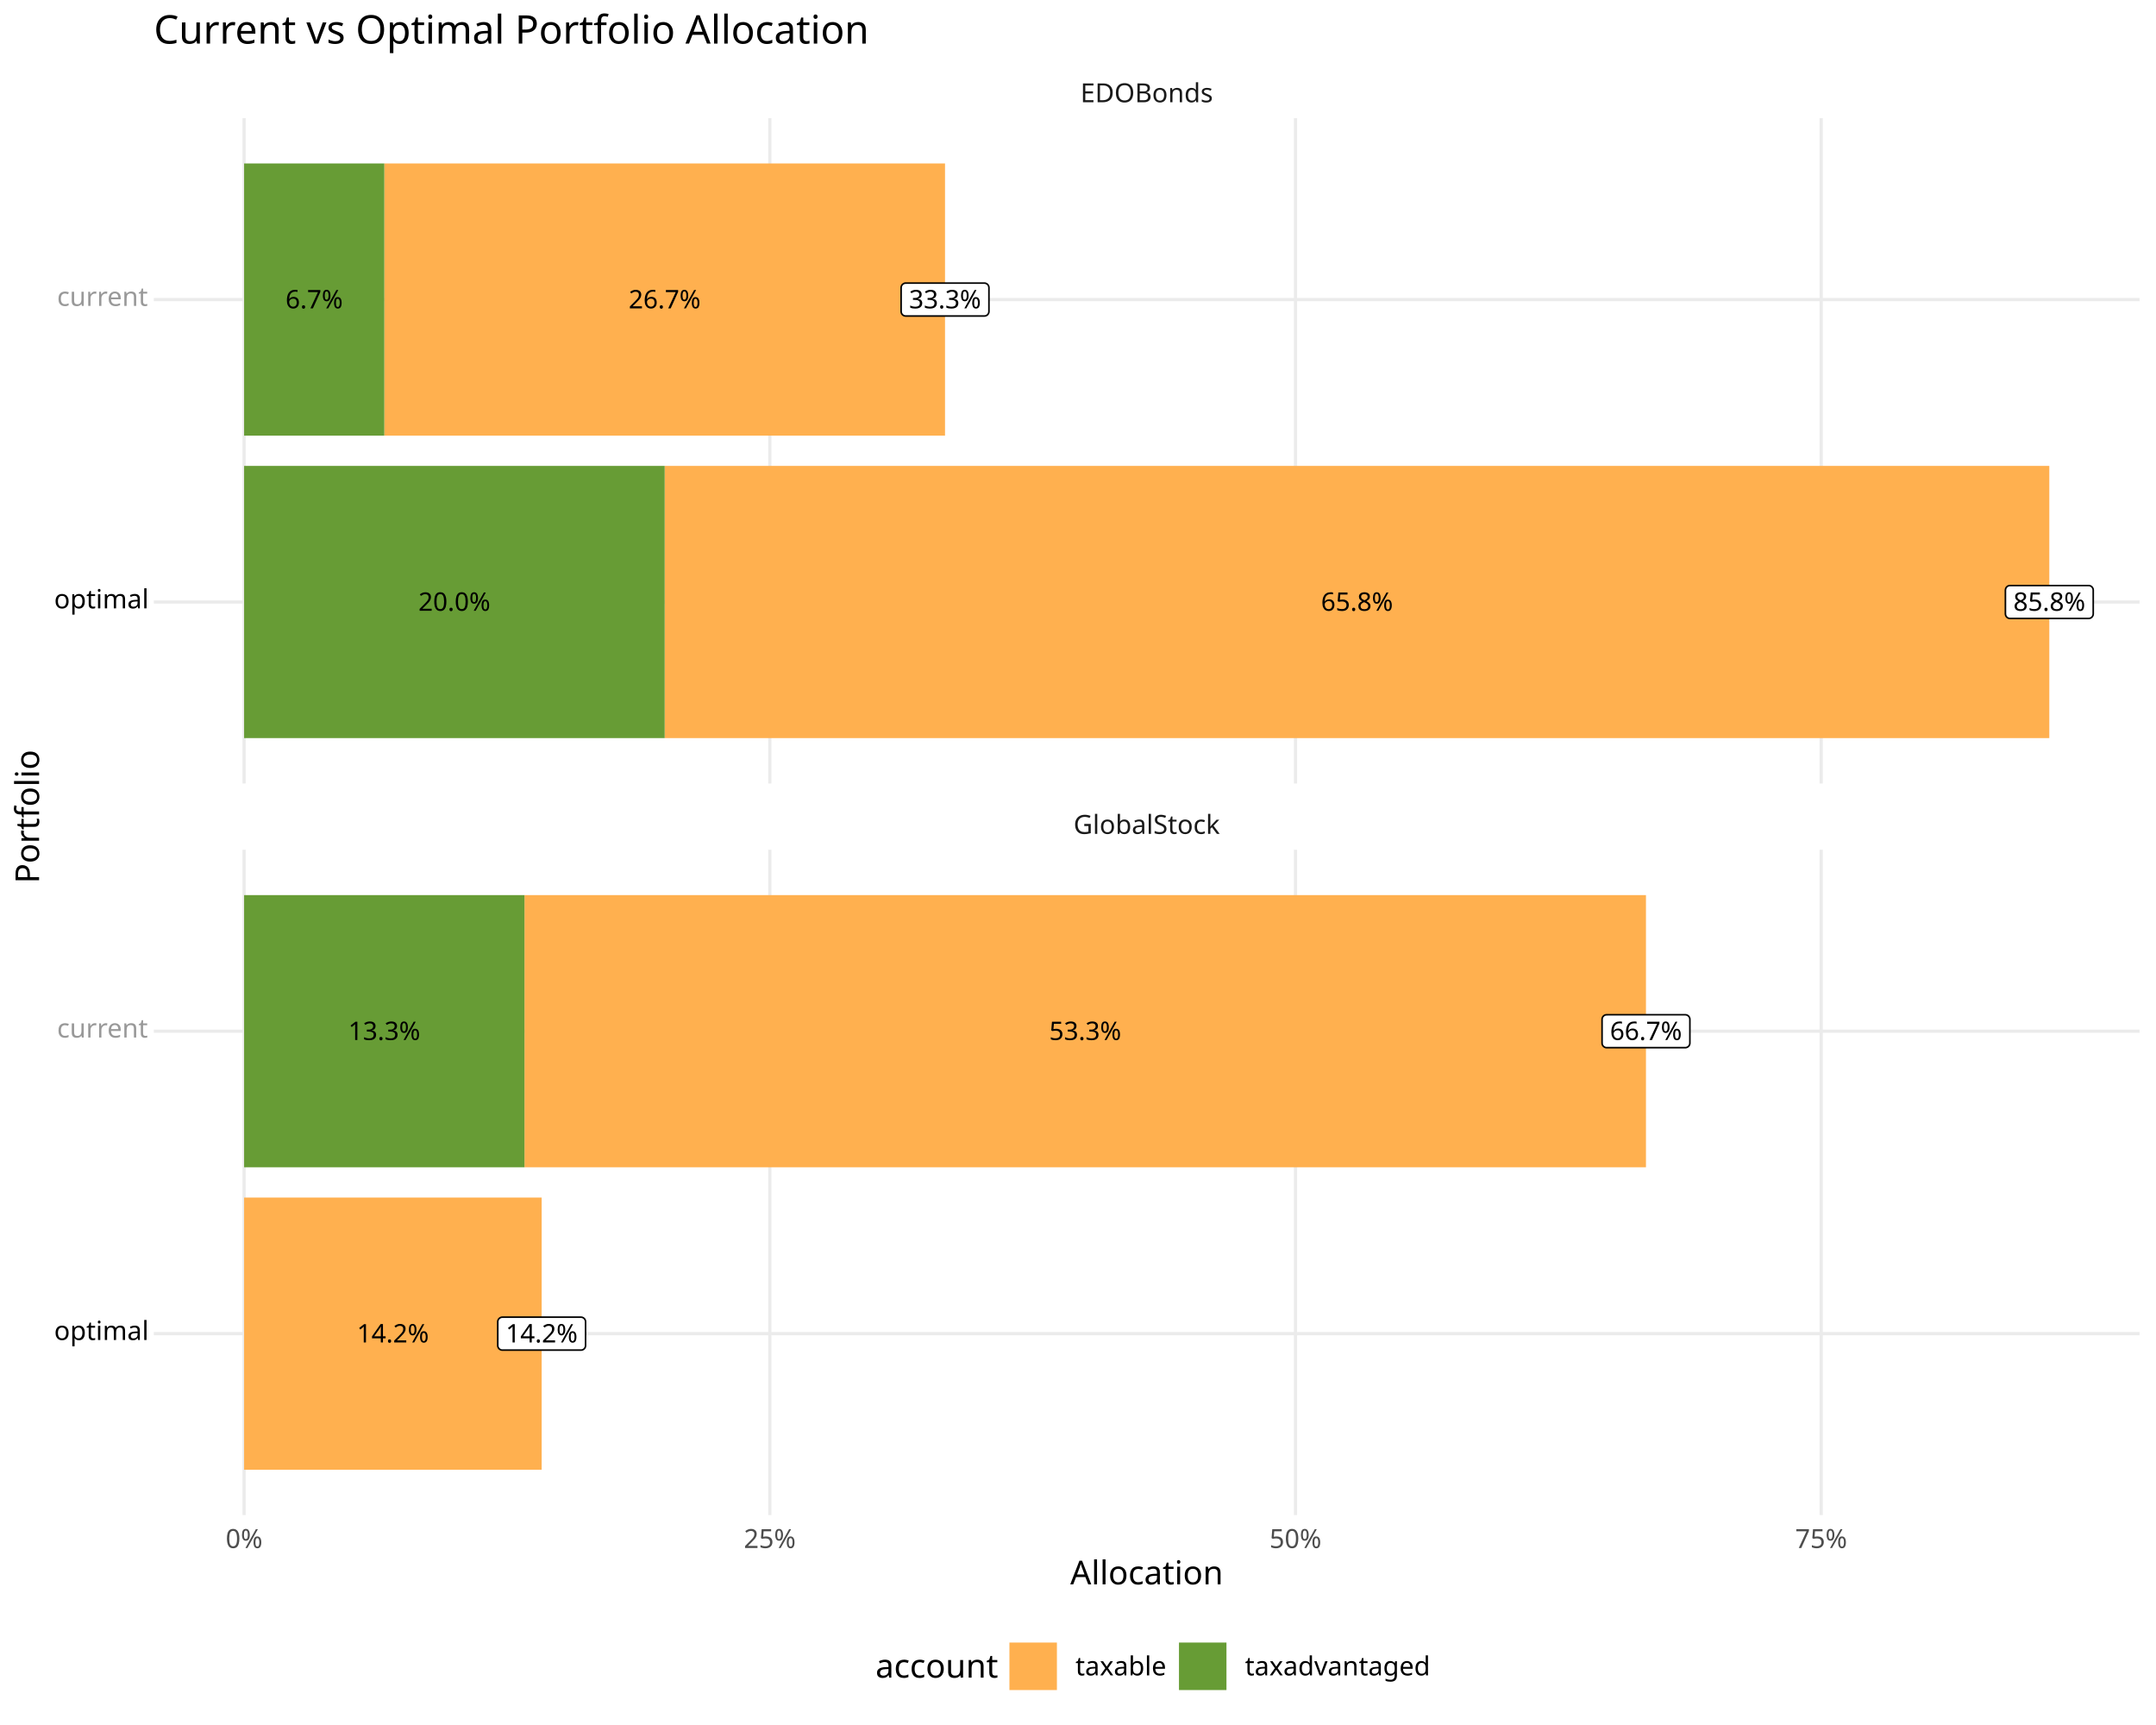
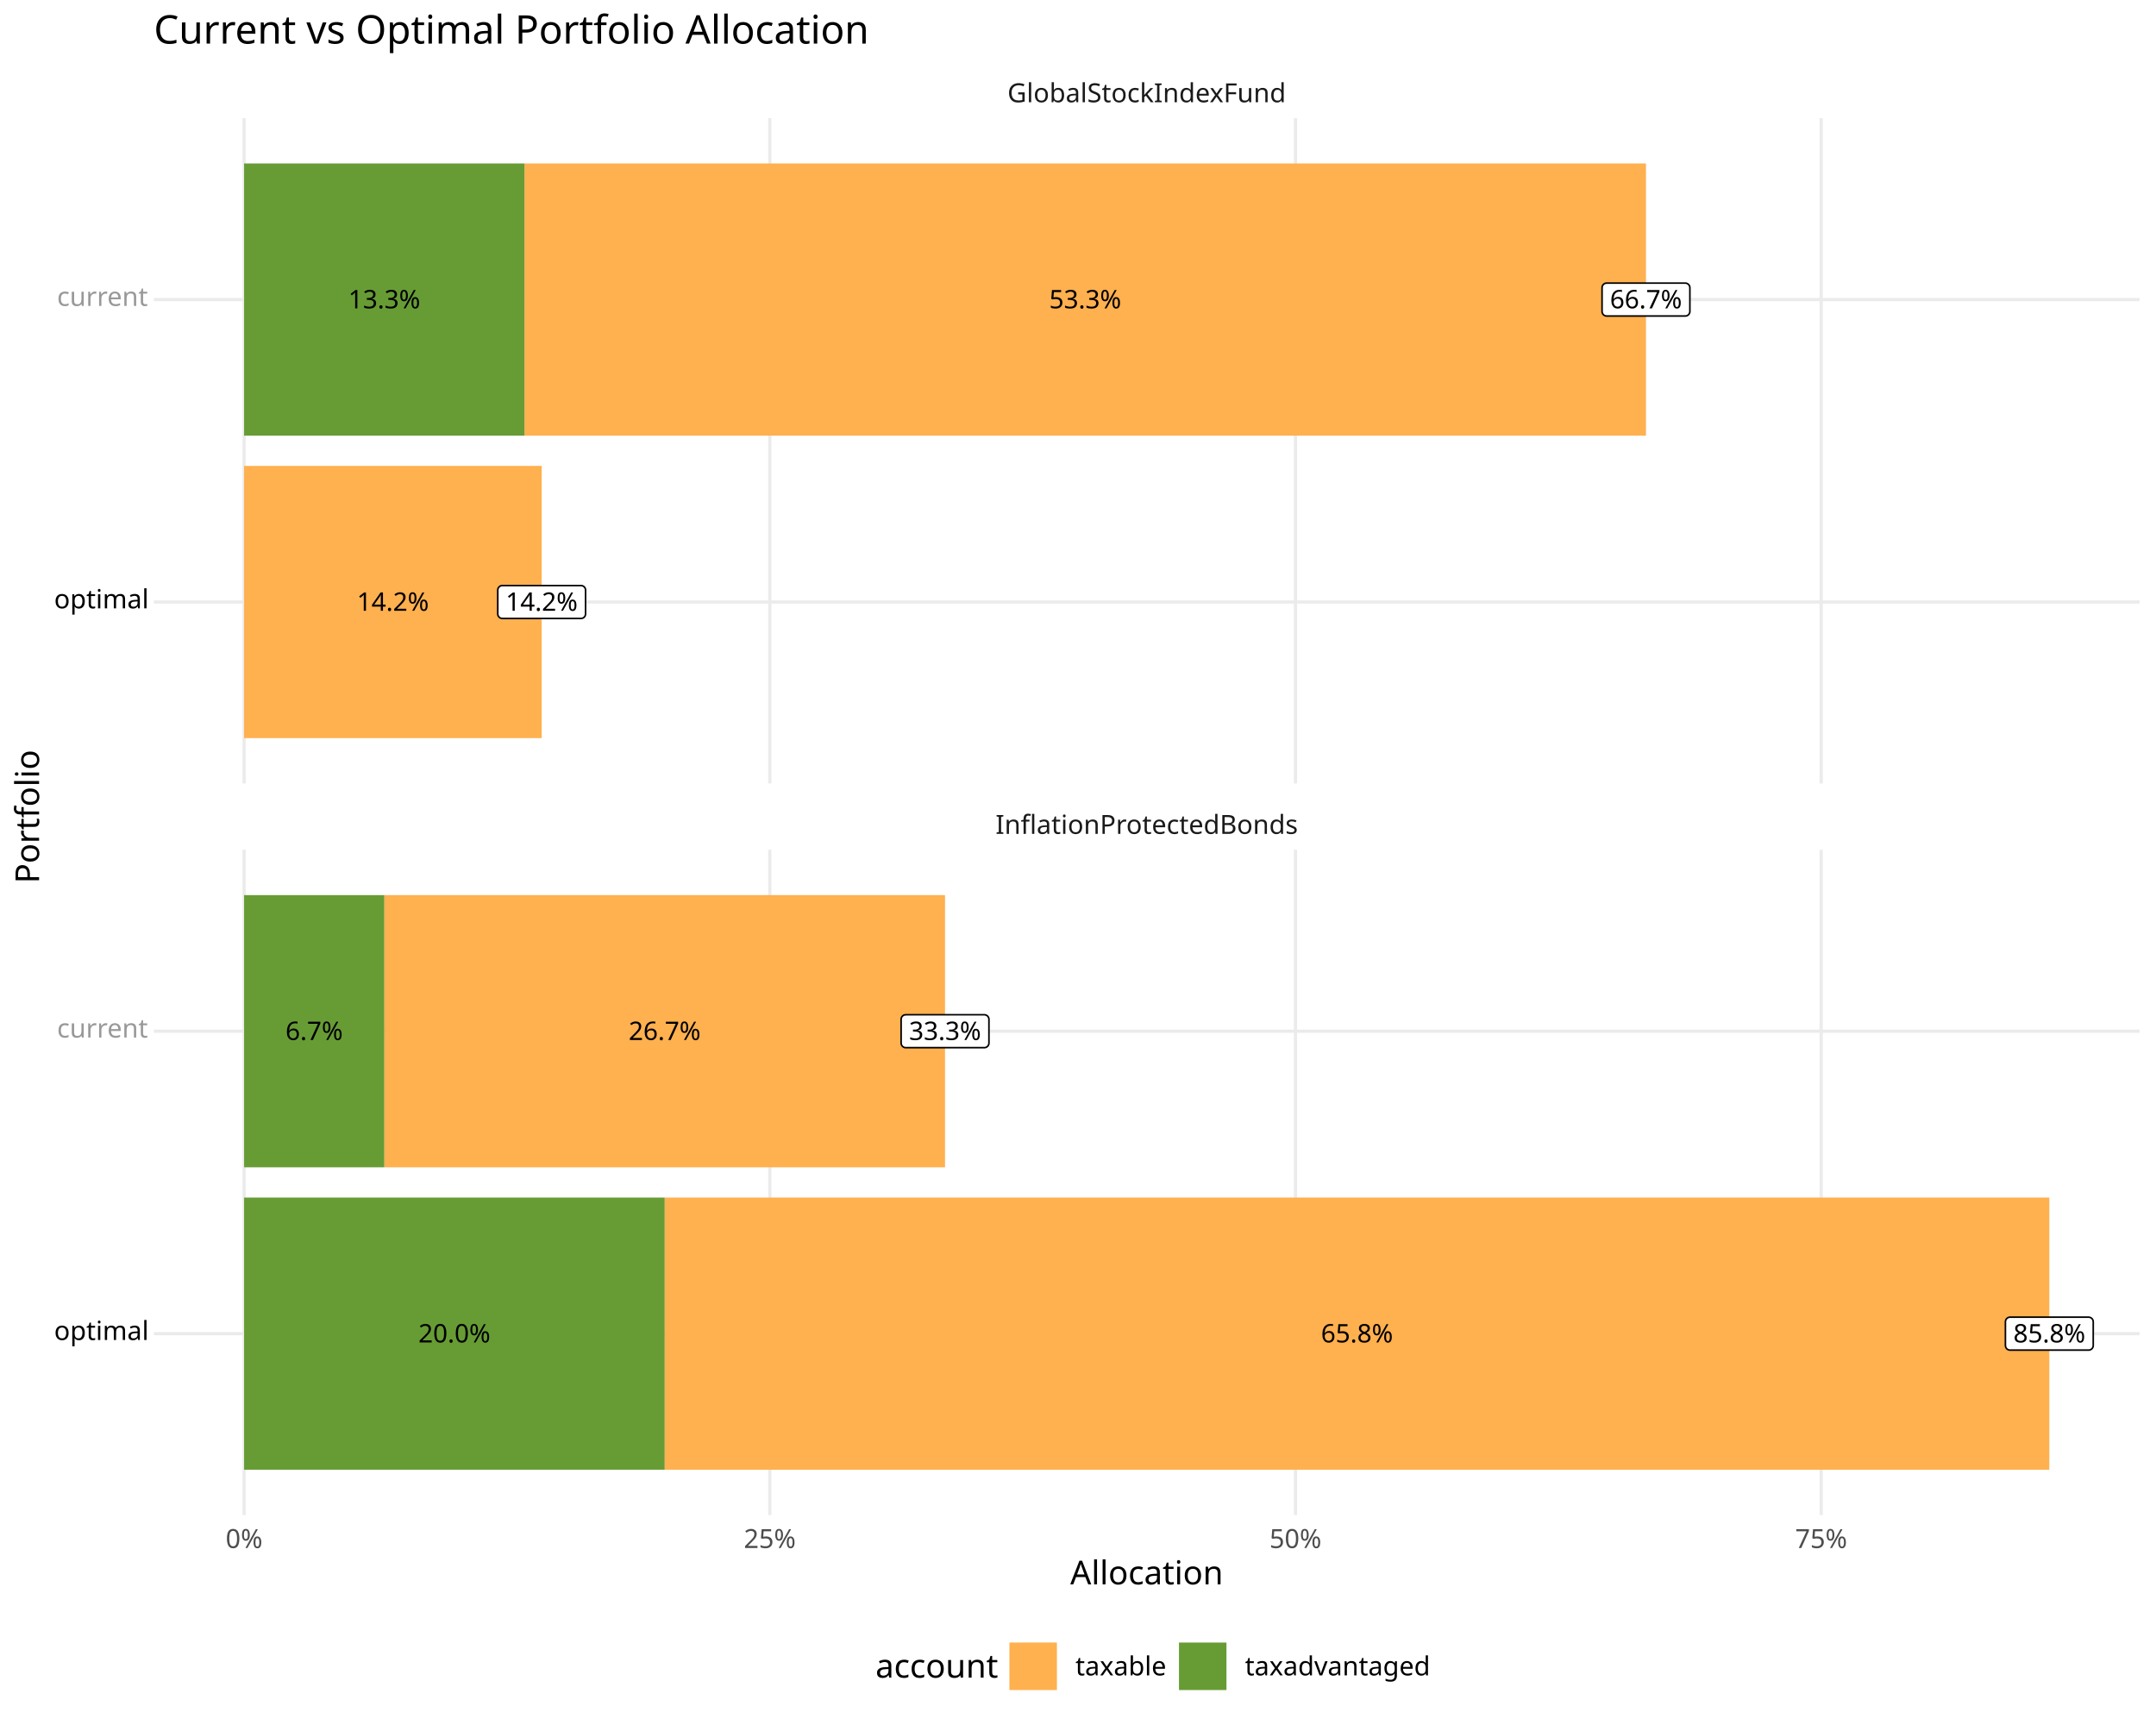
<svg xmlns="http://www.w3.org/2000/svg" class="svglite" data-engine-version="2.0" width="720.00pt" height="576.00pt" viewBox="0 0 720.00 576.00">
  <defs>
    <style type="text/css">
    .svglite line, .svglite polyline, .svglite polygon, .svglite path, .svglite rect, .svglite circle {
      fill: none;
      stroke: #000000;
      stroke-linecap: round;
      stroke-linejoin: round;
      stroke-miterlimit: 10.00;
    }
  </style>
  </defs>
  <rect width="100%" height="100%" style="stroke: none; fill: #FFFFFF;" />
  <defs>
    <clipPath id="cpMC4wMHw3MjAuMDB8MC4wMHw1NzYuMDA=">
      <rect x="0.00" y="0.00" width="720.00" height="576.00" />
    </clipPath>
  </defs>
  <g clip-path="url(#cpMC4wMHw3MjAuMDB8MC4wMHw1NzYuMDA=)">
</g>
  <defs>
    <clipPath id="cpNTEuMzd8NzE0LjUyfDM5LjQzfDI2MS42MQ==">
      <rect x="51.37" y="39.43" width="663.15" height="222.18" />
    </clipPath>
  </defs>
  <g clip-path="url(#cpNTEuMzd8NzE0LjUyfDM5LjQzfDI2MS42MQ==)">
    <polyline points="51.37,201.02 714.52,201.02 " style="stroke-width: 1.07; stroke: #EBEBEB; stroke-linecap: butt;" />
    <polyline points="51.37,100.03 714.52,100.03 " style="stroke-width: 1.07; stroke: #EBEBEB; stroke-linecap: butt;" />
    <polyline points="81.52,261.61 81.52,39.43 " style="stroke-width: 1.07; stroke: #EBEBEB; stroke-linecap: butt;" />
    <polyline points="257.08,261.61 257.08,39.43 " style="stroke-width: 1.07; stroke: #EBEBEB; stroke-linecap: butt;" />
    <polyline points="432.63,261.61 432.63,39.43 " style="stroke-width: 1.07; stroke: #EBEBEB; stroke-linecap: butt;" />
    <polyline points="608.19,261.61 608.19,39.43 " style="stroke-width: 1.07; stroke: #EBEBEB; stroke-linecap: butt;" />
-     <rect x="221.96" y="155.57" width="462.41" height="90.89" style="stroke-width: 1.07; stroke: none; stroke-linecap: butt; stroke-linejoin: miter; fill: #FFB04F;" />
-     <rect x="81.52" y="155.57" width="140.45" height="90.89" style="stroke-width: 1.07; stroke: none; stroke-linecap: butt; stroke-linejoin: miter; fill: #679C35;" />
-     <rect x="128.33" y="54.58" width="187.26" height="90.89" style="stroke-width: 1.07; stroke: none; stroke-linecap: butt; stroke-linejoin: miter; fill: #FFB04F;" />
-     <rect x="81.52" y="54.58" width="46.82" height="90.89" style="stroke-width: 1.07; stroke: none; stroke-linecap: butt; stroke-linejoin: miter; fill: #679C35;" />
-     <text x="453.17" y="203.95" text-anchor="middle" style="font-size: 8.54px; font-family: sans;" textLength="24.20px" lengthAdjust="spacingAndGlyphs">65.8%</text>
-     <text x="151.74" y="203.95" text-anchor="middle" style="font-size: 8.54px; font-family: sans;" textLength="24.20px" lengthAdjust="spacingAndGlyphs">20.0%</text>
-     <text x="221.96" y="102.96" text-anchor="middle" style="font-size: 8.54px; font-family: sans;" textLength="24.20px" lengthAdjust="spacingAndGlyphs">26.7%</text>
-     <text x="104.92" y="102.96" text-anchor="middle" style="font-size: 8.54px; font-family: sans;" textLength="19.46px" lengthAdjust="spacingAndGlyphs">6.7%</text>
-     <polygon points="671.25,206.51 697.50,206.51 697.44,206.51 697.69,206.50 697.93,206.45 698.16,206.37 698.38,206.24 698.57,206.09 698.73,205.90 698.86,205.69 698.96,205.46 699.02,205.22 699.04,204.98 699.04,204.98 699.04,197.05 699.04,197.05 699.02,196.81 698.96,196.57 698.86,196.34 698.73,196.13 698.57,195.95 698.38,195.79 698.16,195.67 697.93,195.58 697.69,195.53 697.50,195.52 671.25,195.52 671.44,195.53 671.19,195.52 670.94,195.55 670.71,195.62 670.48,195.72 670.28,195.86 670.10,196.04 669.95,196.23 669.84,196.45 669.76,196.69 669.72,196.93 669.71,197.05 669.71,204.98 669.72,204.85 669.72,205.10 669.76,205.35 669.84,205.58 669.95,205.80 670.10,206.00 670.28,206.17 670.48,206.31 670.71,206.41 670.94,206.48 671.19,206.51 " style="stroke-width: 0.53; fill: #FFFFFF;" />
-     <text x="684.38" y="203.95" text-anchor="middle" style="font-size: 8.54px; font-family: sans;" textLength="24.20px" lengthAdjust="spacingAndGlyphs">85.8%</text>
-     <polygon points="302.47,105.52 328.72,105.52 328.66,105.52 328.91,105.51 329.15,105.46 329.38,105.38 329.59,105.25 329.79,105.10 329.95,104.91 330.08,104.70 330.18,104.48 330.24,104.23 330.26,103.99 330.26,103.99 330.26,96.07 330.26,96.07 330.24,95.82 330.18,95.58 330.08,95.35 329.95,95.14 329.79,94.96 329.59,94.80 329.38,94.68 329.15,94.59 328.91,94.54 328.72,94.53 302.47,94.53 302.65,94.54 302.41,94.53 302.16,94.56 301.92,94.63 301.70,94.73 301.50,94.88 301.32,95.05 301.17,95.24 301.06,95.46 300.98,95.70 300.94,95.94 300.93,96.07 300.93,103.99 300.94,103.86 300.94,104.11 300.98,104.36 301.06,104.59 301.17,104.81 301.32,105.01 301.50,105.18 301.70,105.32 301.92,105.43 302.16,105.49 302.41,105.52 " style="stroke-width: 0.53; fill: #FFFFFF;" />
-     <text x="315.60" y="102.96" text-anchor="middle" style="font-size: 8.54px; font-family: sans;" textLength="24.20px" lengthAdjust="spacingAndGlyphs">33.3%</text>
+     <rect x="81.52" y="155.57" width="99.37" height="90.89" style="stroke-width: 1.07; stroke: none; stroke-linecap: butt; stroke-linejoin: miter; fill: #FFB04F;" />
+     <rect x="81.52" y="155.57" width="0" height="90.89" style="stroke-width: 1.07; stroke: none; stroke-linecap: butt; stroke-linejoin: miter; fill: #679C35;" />
+     <rect x="175.15" y="54.58" width="374.52" height="90.89" style="stroke-width: 1.07; stroke: none; stroke-linecap: butt; stroke-linejoin: miter; fill: #FFB04F;" />
+     <rect x="81.52" y="54.58" width="93.63" height="90.89" style="stroke-width: 1.07; stroke: none; stroke-linecap: butt; stroke-linejoin: miter; fill: #679C35;" />
+     <text x="131.20" y="203.95" text-anchor="middle" style="font-size: 8.54px; font-family: sans;" textLength="24.20px" lengthAdjust="spacingAndGlyphs">14.2%</text>
+     <text x="362.41" y="102.96" text-anchor="middle" style="font-size: 8.54px; font-family: sans;" textLength="24.20px" lengthAdjust="spacingAndGlyphs">53.3%</text>
+     <text x="128.33" y="102.96" text-anchor="middle" style="font-size: 8.54px; font-family: sans;" textLength="24.20px" lengthAdjust="spacingAndGlyphs">13.3%</text>
+     <polygon points="167.76,206.51 194.02,206.51 193.96,206.51 194.20,206.50 194.44,206.45 194.68,206.37 194.89,206.24 195.08,206.09 195.25,205.90 195.38,205.69 195.47,205.46 195.53,205.22 195.55,204.98 195.55,204.98 195.55,197.05 195.55,197.05 195.53,196.81 195.47,196.57 195.38,196.34 195.25,196.13 195.08,195.95 194.89,195.79 194.68,195.67 194.44,195.58 194.20,195.53 194.02,195.52 167.76,195.52 167.95,195.53 167.70,195.52 167.46,195.55 167.22,195.62 167.00,195.72 166.79,195.86 166.61,196.04 166.47,196.23 166.35,196.45 166.27,196.69 166.23,196.93 166.23,197.05 166.23,204.98 166.23,204.85 166.23,205.10 166.27,205.35 166.35,205.58 166.47,205.80 166.61,206.00 166.79,206.17 167.00,206.31 167.22,206.41 167.46,206.48 167.70,206.51 " style="stroke-width: 0.53; fill: #FFFFFF;" />
+     <text x="180.89" y="203.95" text-anchor="middle" style="font-size: 8.54px; font-family: sans;" textLength="24.20px" lengthAdjust="spacingAndGlyphs">14.2%</text>
+     <polygon points="536.55,105.52 562.80,105.52 562.74,105.52 562.98,105.51 563.23,105.46 563.46,105.38 563.67,105.25 563.86,105.10 564.03,104.91 564.16,104.70 564.26,104.48 564.32,104.23 564.34,103.99 564.34,103.99 564.34,96.07 564.34,96.07 564.32,95.82 564.26,95.58 564.16,95.35 564.03,95.14 563.86,94.96 563.67,94.80 563.46,94.68 563.23,94.59 562.98,94.54 562.80,94.53 536.55,94.53 536.73,94.54 536.48,94.53 536.24,94.56 536.00,94.63 535.78,94.73 535.58,94.88 535.40,95.05 535.25,95.24 535.13,95.46 535.05,95.70 535.02,95.94 535.01,96.07 535.01,103.99 535.02,103.86 535.02,104.11 535.05,104.36 535.13,104.59 535.25,104.81 535.40,105.01 535.58,105.18 535.78,105.32 536.00,105.43 536.24,105.49 536.48,105.52 " style="stroke-width: 0.53; fill: #FFFFFF;" />
+     <text x="549.67" y="102.96" text-anchor="middle" style="font-size: 8.54px; font-family: sans;" textLength="24.20px" lengthAdjust="spacingAndGlyphs">66.7%</text>
  </g>
  <g clip-path="url(#cpMC4wMHw3MjAuMDB8MC4wMHw1NzYuMDA=)">
</g>
  <defs>
    <clipPath id="cpNTEuMzd8NzE0LjUyfDI4My43NHw1MDUuOTE=">
      <rect x="51.37" y="283.74" width="663.15" height="222.18" />
    </clipPath>
  </defs>
  <g clip-path="url(#cpNTEuMzd8NzE0LjUyfDI4My43NHw1MDUuOTE=)">
    <polyline points="51.37,445.32 714.52,445.32 " style="stroke-width: 1.07; stroke: #EBEBEB; stroke-linecap: butt;" />
    <polyline points="51.37,344.33 714.52,344.33 " style="stroke-width: 1.07; stroke: #EBEBEB; stroke-linecap: butt;" />
    <polyline points="81.52,505.91 81.52,283.74 " style="stroke-width: 1.07; stroke: #EBEBEB; stroke-linecap: butt;" />
    <polyline points="257.08,505.91 257.08,283.74 " style="stroke-width: 1.07; stroke: #EBEBEB; stroke-linecap: butt;" />
    <polyline points="432.63,505.91 432.63,283.74 " style="stroke-width: 1.07; stroke: #EBEBEB; stroke-linecap: butt;" />
    <polyline points="608.19,505.91 608.19,283.74 " style="stroke-width: 1.07; stroke: #EBEBEB; stroke-linecap: butt;" />
-     <rect x="81.52" y="399.88" width="99.37" height="90.89" style="stroke-width: 1.07; stroke: none; stroke-linecap: butt; stroke-linejoin: miter; fill: #FFB04F;" />
-     <rect x="81.52" y="399.88" width="0" height="90.89" style="stroke-width: 1.07; stroke: none; stroke-linecap: butt; stroke-linejoin: miter; fill: #679C35;" />
-     <rect x="175.15" y="298.89" width="374.52" height="90.89" style="stroke-width: 1.07; stroke: none; stroke-linecap: butt; stroke-linejoin: miter; fill: #FFB04F;" />
-     <rect x="81.52" y="298.89" width="93.63" height="90.89" style="stroke-width: 1.07; stroke: none; stroke-linecap: butt; stroke-linejoin: miter; fill: #679C35;" />
-     <text x="131.20" y="448.26" text-anchor="middle" style="font-size: 8.54px; font-family: sans;" textLength="24.20px" lengthAdjust="spacingAndGlyphs">14.2%</text>
-     <text x="362.41" y="347.27" text-anchor="middle" style="font-size: 8.54px; font-family: sans;" textLength="24.20px" lengthAdjust="spacingAndGlyphs">53.3%</text>
-     <text x="128.33" y="347.27" text-anchor="middle" style="font-size: 8.54px; font-family: sans;" textLength="24.20px" lengthAdjust="spacingAndGlyphs">13.3%</text>
-     <polygon points="167.76,450.82 194.02,450.82 193.96,450.82 194.20,450.81 194.44,450.76 194.68,450.67 194.89,450.55 195.08,450.39 195.25,450.21 195.38,450.00 195.47,449.77 195.53,449.53 195.55,449.28 195.55,449.28 195.55,441.36 195.55,441.36 195.53,441.11 195.47,440.87 195.38,440.65 195.25,440.44 195.08,440.25 194.89,440.10 194.68,439.97 194.44,439.88 194.20,439.83 194.02,439.82 167.76,439.82 167.95,439.83 167.70,439.82 167.46,439.85 167.22,439.92 167.00,440.03 166.79,440.17 166.61,440.34 166.47,440.54 166.35,440.76 166.27,440.99 166.23,441.24 166.23,441.36 166.23,449.28 166.23,449.16 166.23,449.41 166.27,449.65 166.35,449.89 166.47,450.10 166.61,450.30 166.79,450.47 167.00,450.61 167.22,450.72 167.46,450.79 167.70,450.82 " style="stroke-width: 0.53; fill: #FFFFFF;" />
-     <text x="180.89" y="448.26" text-anchor="middle" style="font-size: 8.54px; font-family: sans;" textLength="24.20px" lengthAdjust="spacingAndGlyphs">14.2%</text>
-     <polygon points="536.55,349.83 562.80,349.83 562.74,349.83 562.98,349.82 563.23,349.77 563.46,349.68 563.67,349.56 563.86,349.40 564.03,349.22 564.16,349.01 564.26,348.78 564.32,348.54 564.34,348.29 564.34,348.29 564.34,340.37 564.34,340.37 564.32,340.12 564.26,339.88 564.16,339.66 564.03,339.45 563.86,339.26 563.67,339.11 563.46,338.98 563.23,338.90 562.98,338.85 562.80,338.83 536.55,338.83 536.73,338.85 536.48,338.84 536.24,338.87 536.00,338.93 535.78,339.04 535.58,339.18 535.40,339.35 535.25,339.55 535.13,339.77 535.05,340.00 535.02,340.25 535.01,340.37 535.01,348.29 535.02,348.17 535.02,348.42 535.05,348.66 535.13,348.90 535.25,349.11 535.40,349.31 535.58,349.48 535.78,349.62 536.00,349.73 536.24,349.80 536.48,349.83 " style="stroke-width: 0.53; fill: #FFFFFF;" />
-     <text x="549.67" y="347.27" text-anchor="middle" style="font-size: 8.54px; font-family: sans;" textLength="24.20px" lengthAdjust="spacingAndGlyphs">66.7%</text>
+     <rect x="221.96" y="399.88" width="462.41" height="90.89" style="stroke-width: 1.07; stroke: none; stroke-linecap: butt; stroke-linejoin: miter; fill: #FFB04F;" />
+     <rect x="81.52" y="399.88" width="140.45" height="90.89" style="stroke-width: 1.07; stroke: none; stroke-linecap: butt; stroke-linejoin: miter; fill: #679C35;" />
+     <rect x="128.33" y="298.89" width="187.26" height="90.89" style="stroke-width: 1.07; stroke: none; stroke-linecap: butt; stroke-linejoin: miter; fill: #FFB04F;" />
+     <rect x="81.52" y="298.89" width="46.82" height="90.89" style="stroke-width: 1.07; stroke: none; stroke-linecap: butt; stroke-linejoin: miter; fill: #679C35;" />
+     <text x="453.17" y="448.26" text-anchor="middle" style="font-size: 8.54px; font-family: sans;" textLength="24.20px" lengthAdjust="spacingAndGlyphs">65.8%</text>
+     <text x="151.74" y="448.26" text-anchor="middle" style="font-size: 8.54px; font-family: sans;" textLength="24.20px" lengthAdjust="spacingAndGlyphs">20.0%</text>
+     <text x="221.96" y="347.27" text-anchor="middle" style="font-size: 8.54px; font-family: sans;" textLength="24.20px" lengthAdjust="spacingAndGlyphs">26.7%</text>
+     <text x="104.92" y="347.27" text-anchor="middle" style="font-size: 8.54px; font-family: sans;" textLength="19.46px" lengthAdjust="spacingAndGlyphs">6.7%</text>
+     <polygon points="671.25,450.82 697.50,450.82 697.44,450.82 697.69,450.81 697.93,450.76 698.16,450.67 698.38,450.55 698.57,450.39 698.73,450.21 698.86,450.00 698.96,449.77 699.02,449.53 699.04,449.28 699.04,449.28 699.04,441.36 699.04,441.36 699.02,441.11 698.96,440.87 698.86,440.65 698.73,440.44 698.57,440.25 698.38,440.10 698.16,439.97 697.93,439.88 697.69,439.83 697.50,439.82 671.25,439.82 671.44,439.83 671.19,439.82 670.94,439.85 670.71,439.92 670.48,440.03 670.28,440.17 670.10,440.34 669.95,440.54 669.84,440.76 669.76,440.99 669.72,441.24 669.71,441.36 669.71,449.28 669.72,449.16 669.72,449.41 669.76,449.65 669.84,449.89 669.95,450.10 670.10,450.30 670.28,450.47 670.48,450.61 670.71,450.72 670.94,450.79 671.19,450.82 " style="stroke-width: 0.53; fill: #FFFFFF;" />
+     <text x="684.38" y="448.26" text-anchor="middle" style="font-size: 8.54px; font-family: sans;" textLength="24.20px" lengthAdjust="spacingAndGlyphs">85.8%</text>
+     <polygon points="302.47,349.83 328.72,349.83 328.66,349.83 328.91,349.82 329.15,349.77 329.38,349.68 329.59,349.56 329.79,349.40 329.95,349.22 330.08,349.01 330.18,348.78 330.24,348.54 330.26,348.29 330.26,348.29 330.26,340.37 330.26,340.37 330.24,340.12 330.18,339.88 330.08,339.66 329.95,339.45 329.79,339.26 329.59,339.11 329.38,338.98 329.15,338.90 328.91,338.85 328.72,338.83 302.47,338.83 302.65,338.85 302.41,338.84 302.16,338.87 301.92,338.93 301.70,339.04 301.50,339.18 301.32,339.35 301.17,339.55 301.06,339.77 300.98,340.00 300.94,340.25 300.93,340.37 300.93,348.29 300.94,348.17 300.94,348.42 300.98,348.66 301.06,348.90 301.17,349.11 301.32,349.31 301.50,349.48 301.70,349.62 301.92,349.73 302.16,349.80 302.41,349.83 " style="stroke-width: 0.53; fill: #FFFFFF;" />
+     <text x="315.60" y="347.27" text-anchor="middle" style="font-size: 8.54px; font-family: sans;" textLength="24.20px" lengthAdjust="spacingAndGlyphs">33.3%</text>
  </g>
  <g clip-path="url(#cpMC4wMHw3MjAuMDB8MC4wMHw1NzYuMDA=)">
</g>
  <defs>
    <clipPath id="cpNTEuMzd8NzE0LjUyfDI2Ny4wOXwyODMuNzQ=">
      <rect x="51.37" y="267.09" width="663.15" height="16.65" />
    </clipPath>
  </defs>
  <g clip-path="url(#cpNTEuMzd8NzE0LjUyfDI2Ny4wOXwyODMuNzQ=)">
-     <text x="382.95" y="278.44" text-anchor="middle" style="font-size: 8.80px; fill: #1A1A1A; font-family: sans;" textLength="47.46px" lengthAdjust="spacingAndGlyphs">GlobalStock</text>
+     <text x="382.95" y="278.44" text-anchor="middle" style="font-size: 8.80px; fill: #1A1A1A; font-family: sans;" textLength="93.45px" lengthAdjust="spacingAndGlyphs">InflationProtectedBonds</text>
  </g>
  <g clip-path="url(#cpMC4wMHw3MjAuMDB8MC4wMHw1NzYuMDA=)">
</g>
  <defs>
    <clipPath id="cpNTEuMzd8NzE0LjUyfDIyLjc4fDM5LjQz">
      <rect x="51.37" y="22.78" width="663.15" height="16.65" />
    </clipPath>
  </defs>
  <g clip-path="url(#cpNTEuMzd8NzE0LjUyfDIyLjc4fDM5LjQz)">
-     <text x="382.95" y="34.14" text-anchor="middle" style="font-size: 8.80px; fill: #1A1A1A; font-family: sans;" textLength="44.04px" lengthAdjust="spacingAndGlyphs">EDOBonds</text>
+     <text x="382.95" y="34.14" text-anchor="middle" style="font-size: 8.80px; fill: #1A1A1A; font-family: sans;" textLength="89.05px" lengthAdjust="spacingAndGlyphs">GlobalStockIndexFund</text>
  </g>
  <g clip-path="url(#cpMC4wMHw3MjAuMDB8MC4wMHw1NzYuMDA=)">
    <text x="81.52" y="516.90" text-anchor="middle" style="font-size: 8.80px; fill: #4D4D4D; font-family: sans;" textLength="12.72px" lengthAdjust="spacingAndGlyphs">0%</text>
    <text x="257.08" y="516.90" text-anchor="middle" style="font-size: 8.80px; fill: #4D4D4D; font-family: sans;" textLength="17.61px" lengthAdjust="spacingAndGlyphs">25%</text>
    <text x="432.63" y="516.90" text-anchor="middle" style="font-size: 8.80px; fill: #4D4D4D; font-family: sans;" textLength="17.61px" lengthAdjust="spacingAndGlyphs">50%</text>
    <text x="608.19" y="516.90" text-anchor="middle" style="font-size: 8.80px; fill: #4D4D4D; font-family: sans;" textLength="17.61px" lengthAdjust="spacingAndGlyphs">75%</text>
    <text x="18.07" y="203.13" style="font-size: 8.80px; font-family: sans;" textLength="28.37px" lengthAdjust="spacingAndGlyphs">optimal</text>
    <text x="19.05" y="102.14" style="font-size: 8.80px; fill: #999999; font-family: sans;" textLength="27.39px" lengthAdjust="spacingAndGlyphs">current</text>
    <text x="18.07" y="447.44" style="font-size: 8.80px; font-family: sans;" textLength="28.37px" lengthAdjust="spacingAndGlyphs">optimal</text>
    <text x="19.05" y="346.45" style="font-size: 8.80px; fill: #999999; font-family: sans;" textLength="27.39px" lengthAdjust="spacingAndGlyphs">current</text>
    <text x="382.95" y="529.04" text-anchor="middle" style="font-size: 11.00px; font-family: sans;" textLength="47.70px" lengthAdjust="spacingAndGlyphs">Allocation</text>
    <text transform="translate(13.05,272.67) rotate(-90)" text-anchor="middle" style="font-size: 11.00px; font-family: sans;" textLength="40.35px" lengthAdjust="spacingAndGlyphs">Portfolio</text>
    <text x="292.38" y="560.19" style="font-size: 11.00px; font-family: sans;" textLength="38.54px" lengthAdjust="spacingAndGlyphs">account</text>
    <rect x="337.10" y="548.47" width="15.86" height="15.86" style="stroke-width: 1.07; stroke: none; stroke-linecap: butt; stroke-linejoin: miter; fill: #FFB04F;" />
    <rect x="393.72" y="548.47" width="15.86" height="15.86" style="stroke-width: 1.07; stroke: none; stroke-linecap: butt; stroke-linejoin: miter; fill: #679C35;" />
    <text x="359.15" y="559.43" style="font-size: 8.80px; font-family: sans;" textLength="28.38px" lengthAdjust="spacingAndGlyphs">taxable</text>
    <text x="415.77" y="559.43" style="font-size: 8.80px; font-family: sans;" textLength="57.75px" lengthAdjust="spacingAndGlyphs">taxadvantaged</text>
    <text x="51.37" y="14.56" style="font-size: 13.20px; font-family: sans;" textLength="223.04px" lengthAdjust="spacingAndGlyphs">Current vs Optimal Portfolio Allocation</text>
  </g>
</svg>
